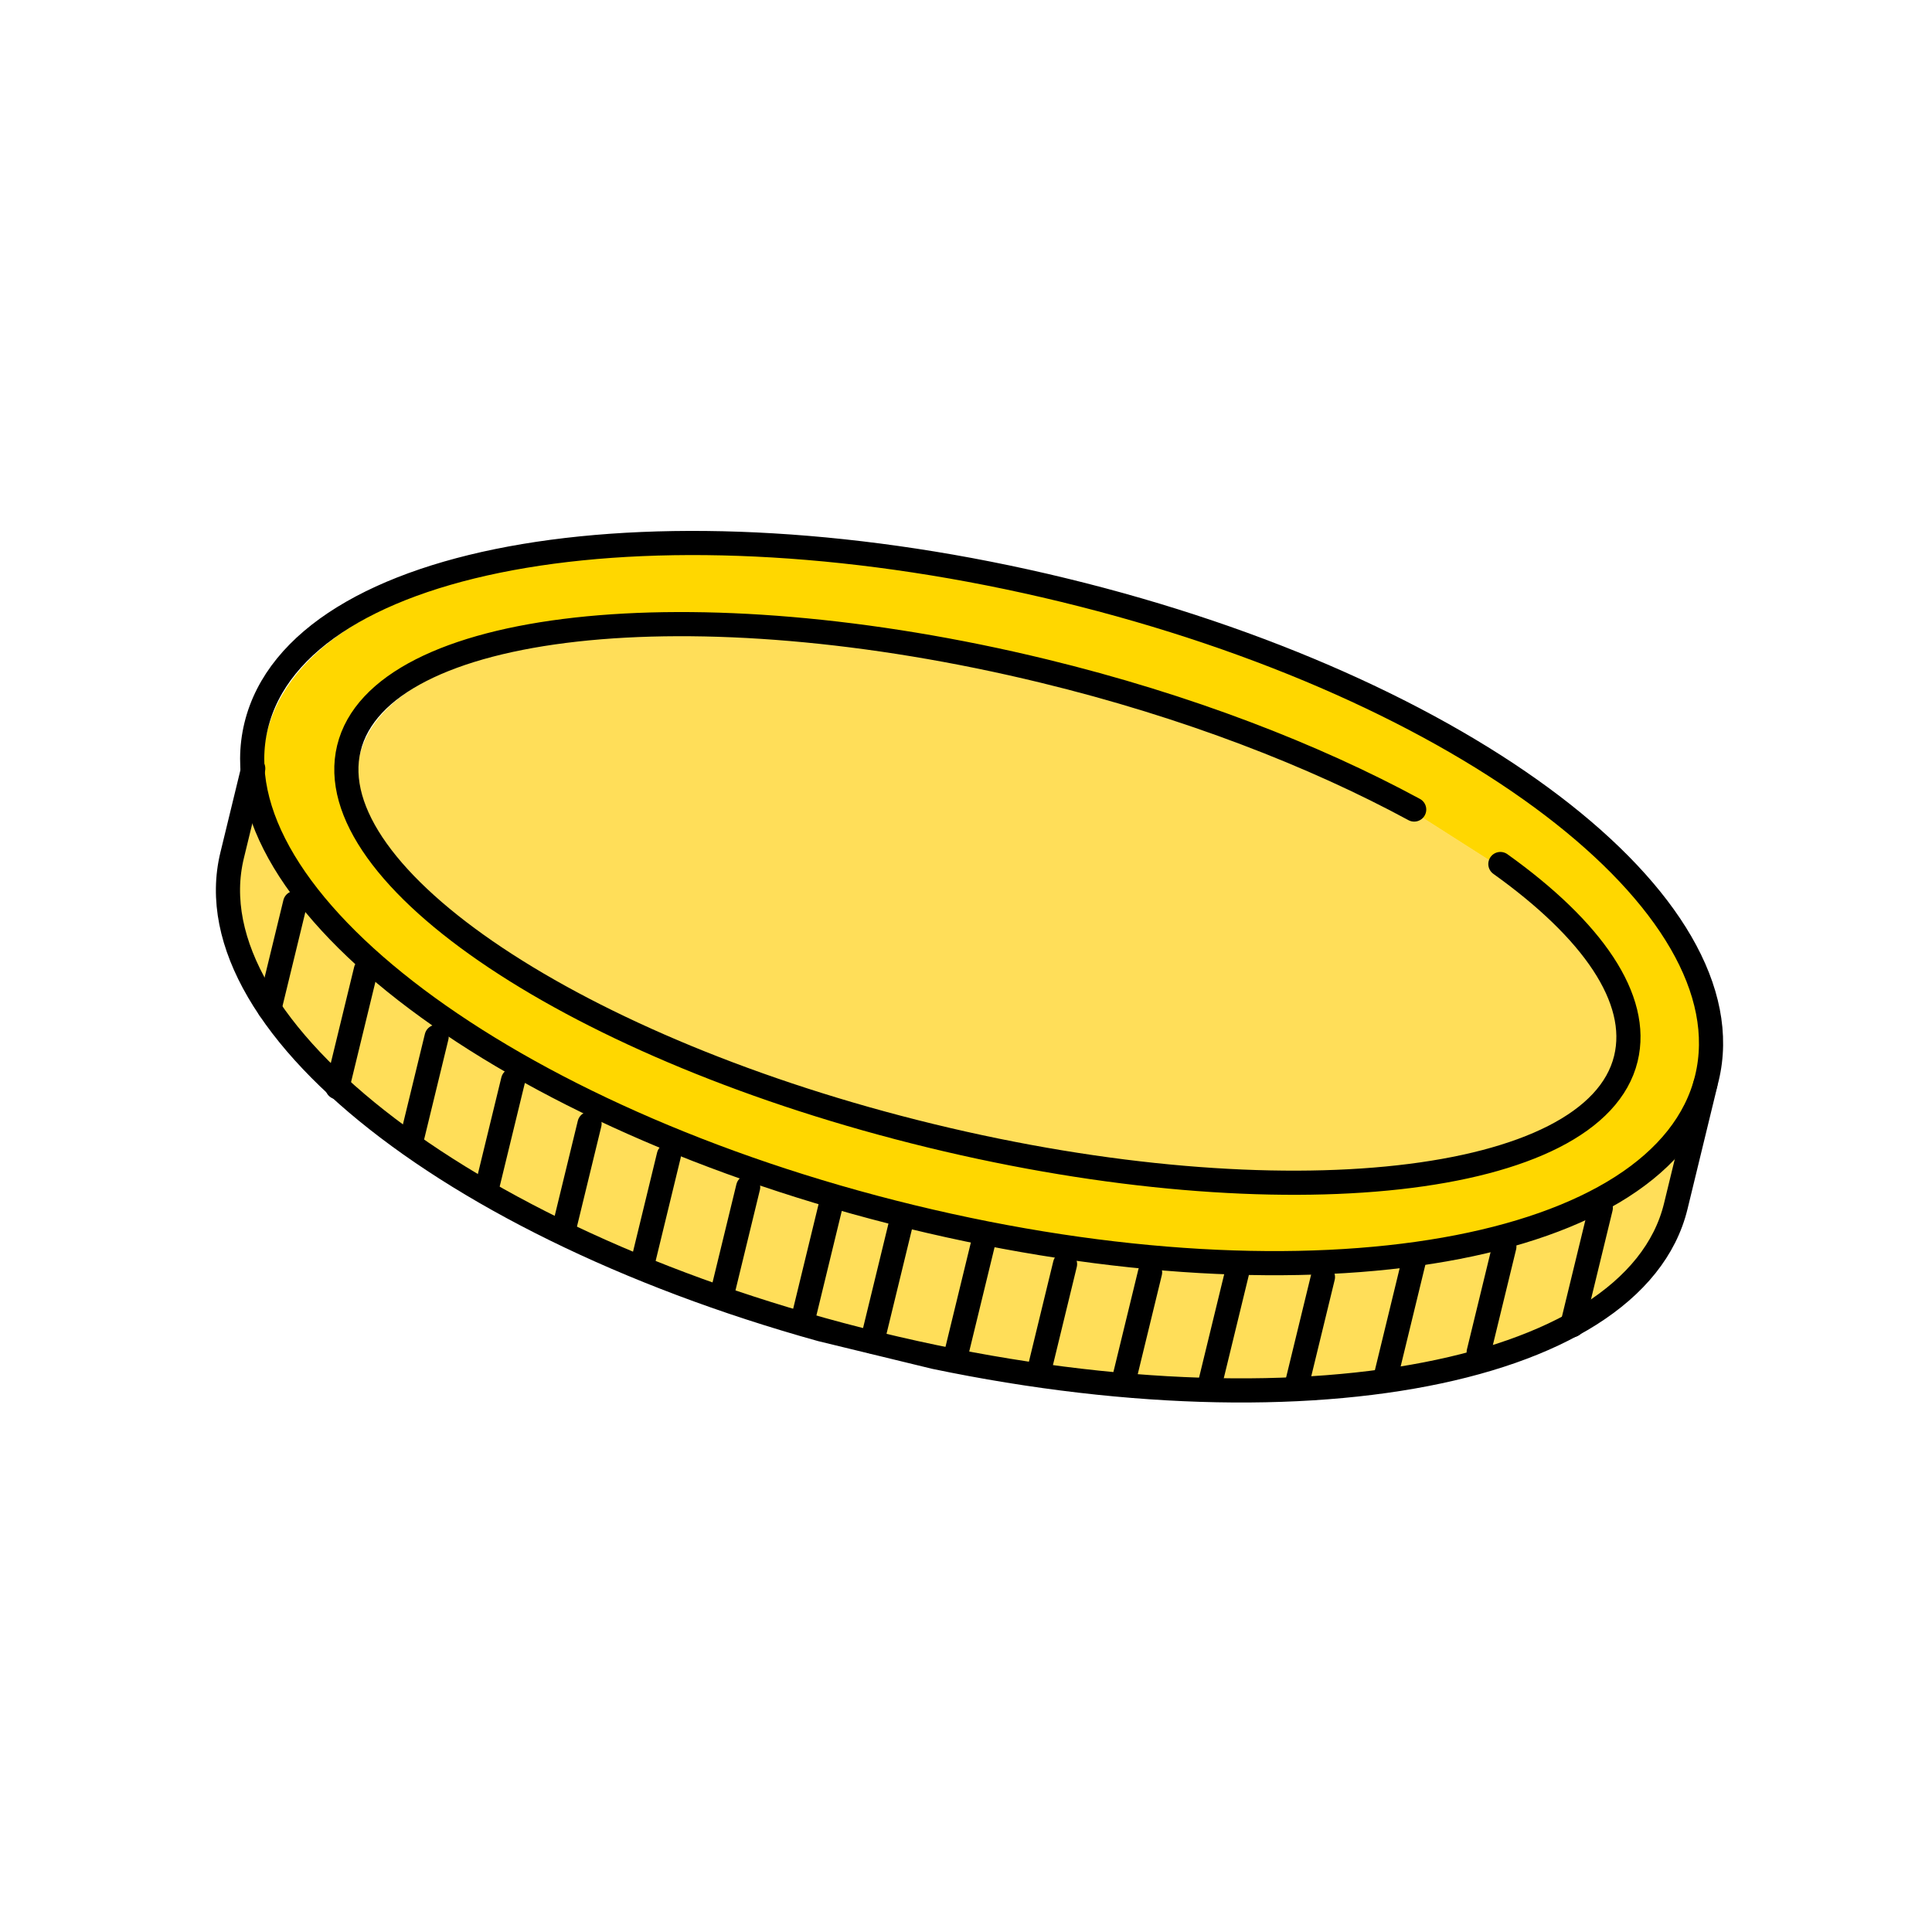
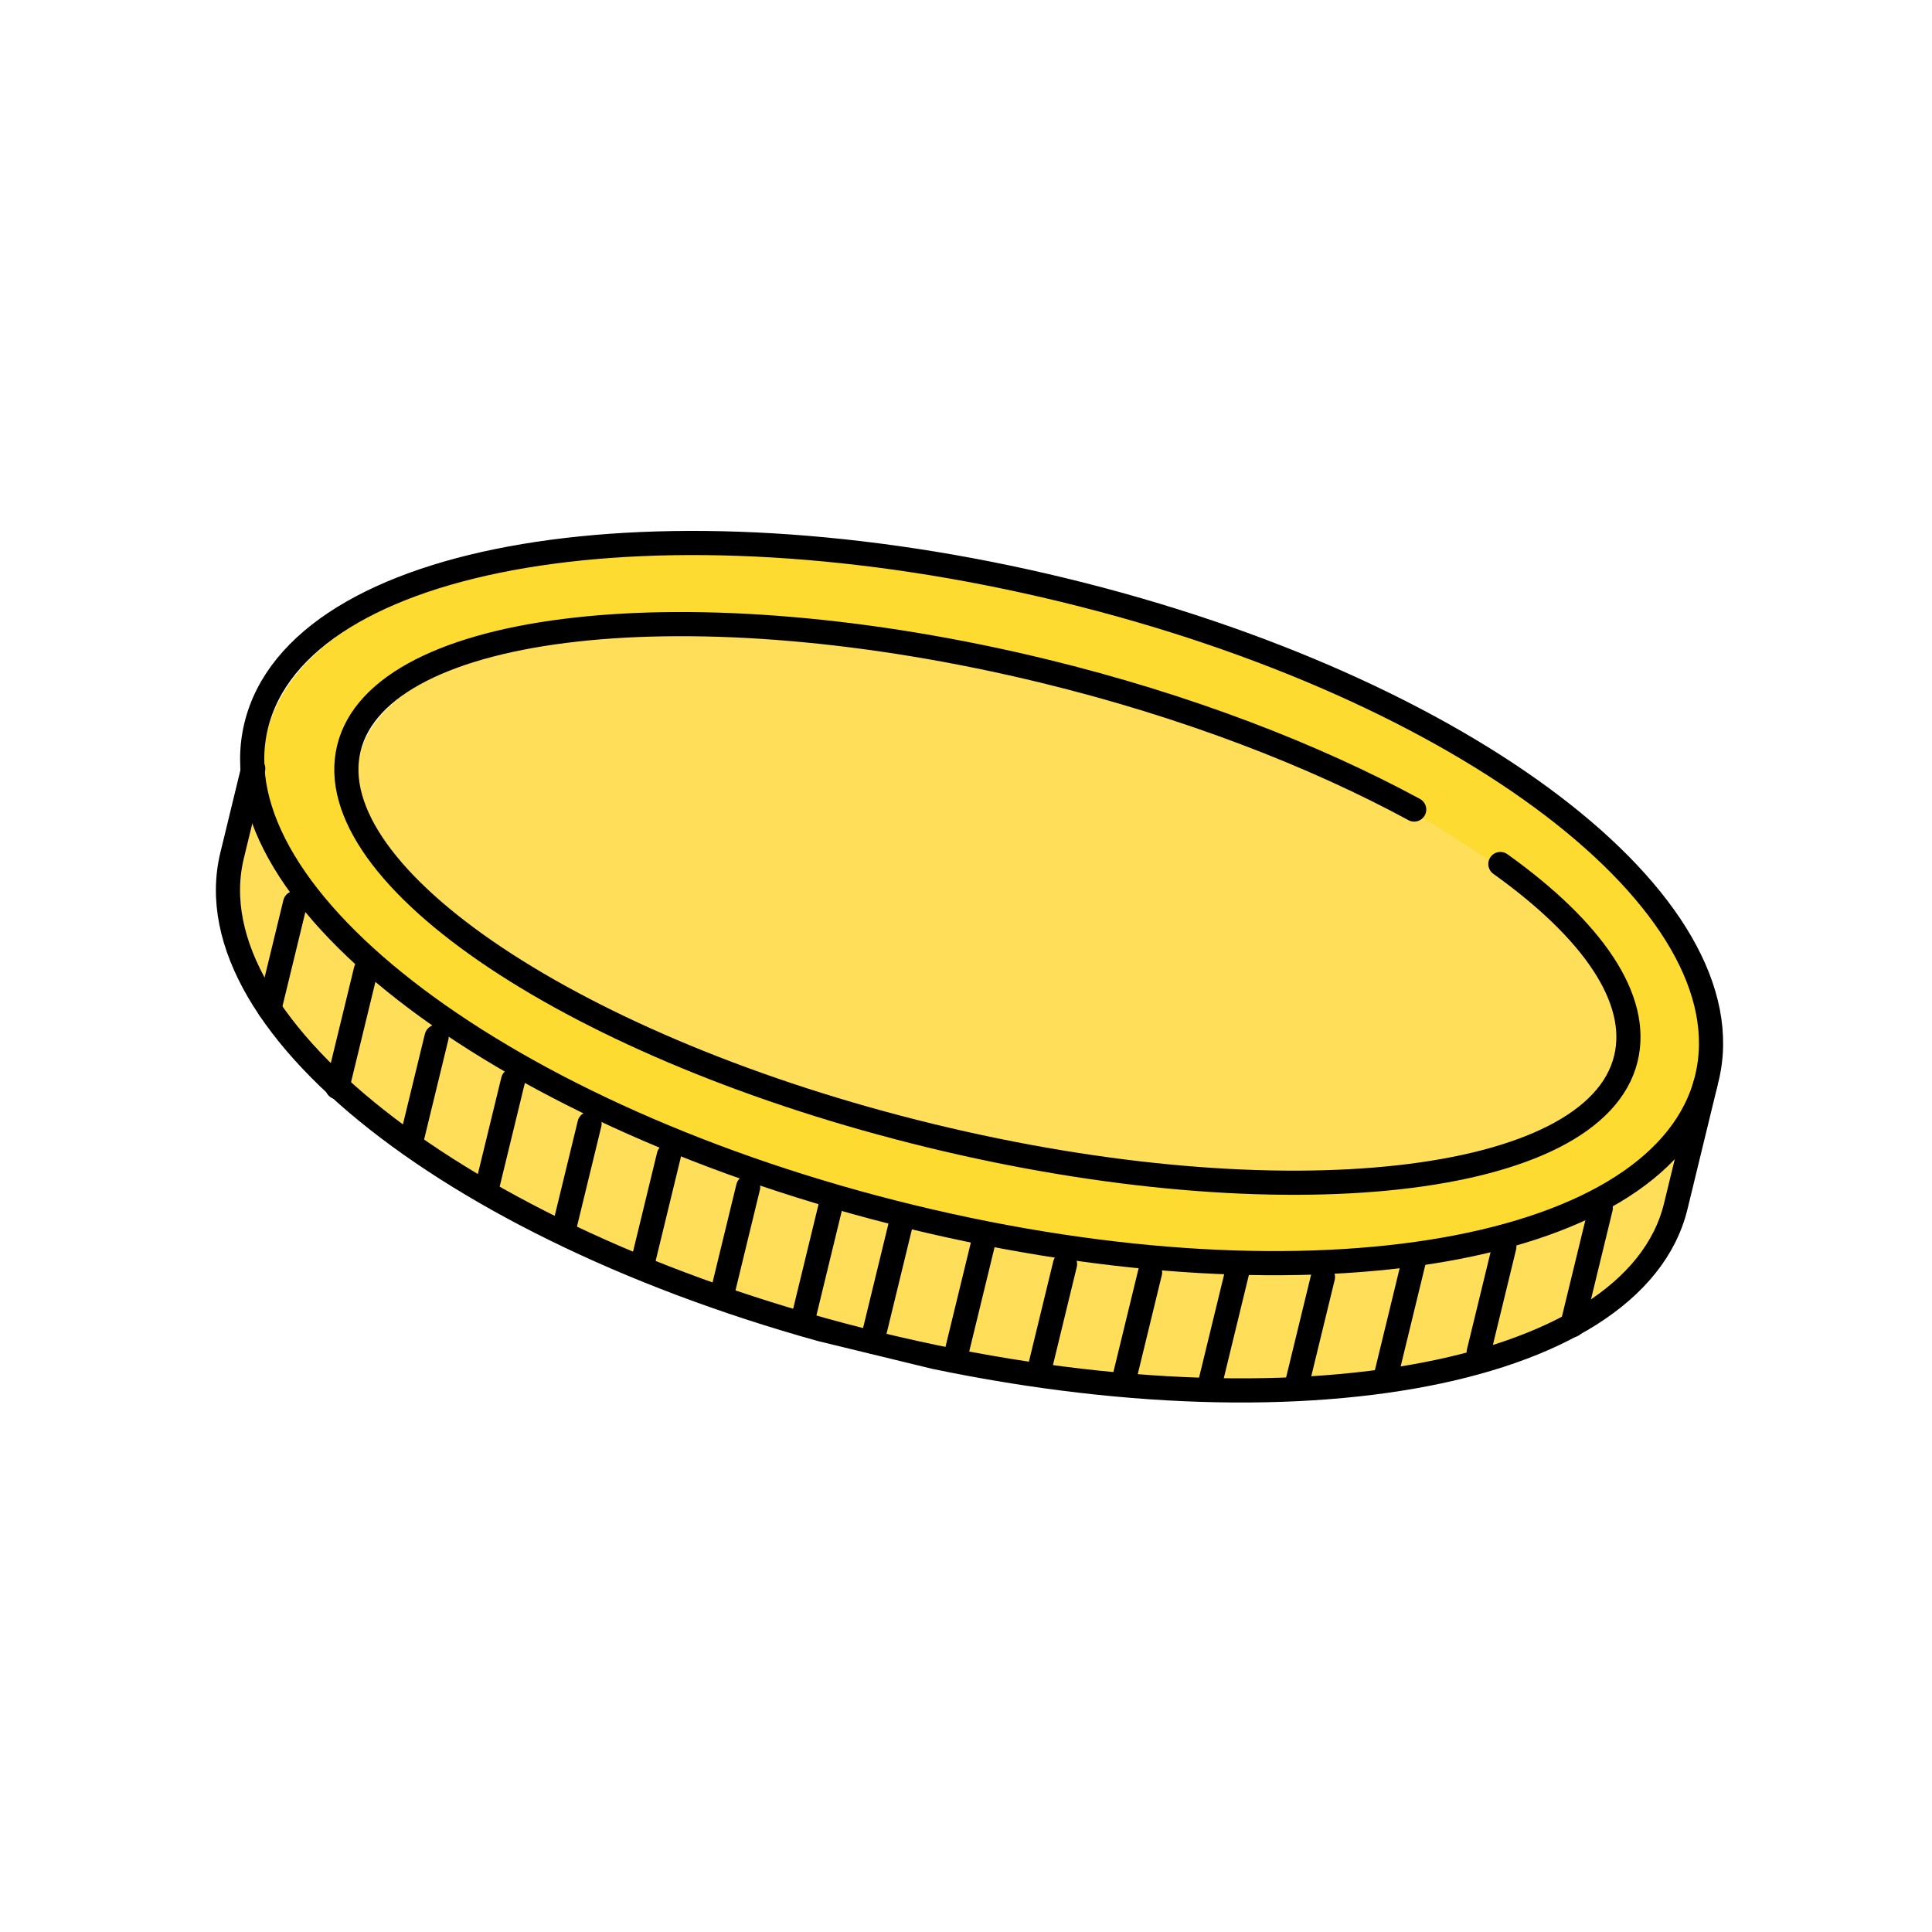
<svg xmlns="http://www.w3.org/2000/svg" width="500" zoomAndPan="magnify" viewBox="0 0 375 375" height="500" preserveAspectRatio="xMidYMid meet" version="1.0">
  <defs>
-     <clipPath id="ceb219690c">
+     <clipPath id="55b95a0247">
      <path d="M 45 142 L 333 142 L 333 271 L 45 271 Z M 45 142 " clip-rule="nonzero" />
    </clipPath>
-     <clipPath id="24036293b2">
-       <path d="M 61.652 76.93 L 350.25 147.07 L 313.586 297.926 L 24.988 227.789 Z M 61.652 76.93 " clip-rule="nonzero" />
-     </clipPath>
-     <clipPath id="5d21707e81">
-       <path d="M 61.652 76.93 L 350.25 147.07 L 313.586 297.926 L 24.988 227.789 Z M 61.652 76.93 " clip-rule="nonzero" />
-     </clipPath>
-     <clipPath id="1bb8dab525">
+     <clipPath id="b33c89502c">
+       <path d="M 61.652 76.93 L 350.25 147.07 L 313.586 297.926 L 24.988 227.789 Z M 61.652 76.93 " clip-rule="nonzero" />
+     </clipPath>
+     <clipPath id="9e0e016002">
+       <path d="M 61.652 76.93 L 350.25 147.07 L 313.586 297.926 L 24.988 227.789 Z M 61.652 76.93 " clip-rule="nonzero" />
+     </clipPath>
+     <clipPath id="b5e089ed8a">
      <path d="M 50 106 L 333 106 L 333 247 L 50 247 Z M 50 106 " clip-rule="nonzero" />
    </clipPath>
-     <clipPath id="40b8c7c17a">
-       <path d="M 61.652 76.93 L 350.25 147.07 L 313.586 297.926 L 24.988 227.789 Z M 61.652 76.93 " clip-rule="nonzero" />
-     </clipPath>
-     <clipPath id="af0d14a1f4">
-       <path d="M 61.652 76.93 L 350.25 147.07 L 313.586 297.926 L 24.988 227.789 Z M 61.652 76.93 " clip-rule="nonzero" />
-     </clipPath>
-     <clipPath id="0c3a0dd7c6">
+     <clipPath id="484513fc9c">
+       <path d="M 61.652 76.93 L 350.25 147.07 L 313.586 297.926 L 24.988 227.789 Z M 61.652 76.93 " clip-rule="nonzero" />
+     </clipPath>
+     <clipPath id="1b8eaba386">
+       <path d="M 61.652 76.93 L 350.25 147.07 L 313.586 297.926 L 24.988 227.789 Z M 61.652 76.93 " clip-rule="nonzero" />
+     </clipPath>
+     <clipPath id="810f022178">
      <path d="M 69 122 L 317 122 L 317 231 L 69 231 Z M 69 122 " clip-rule="nonzero" />
    </clipPath>
-     <clipPath id="f1f3162dff">
-       <path d="M 61.652 76.93 L 350.25 147.07 L 313.586 297.926 L 24.988 227.789 Z M 61.652 76.93 " clip-rule="nonzero" />
-     </clipPath>
-     <clipPath id="f3f1ada823">
-       <path d="M 61.652 76.93 L 350.25 147.07 L 313.586 297.926 L 24.988 227.789 Z M 61.652 76.93 " clip-rule="nonzero" />
-     </clipPath>
-     <clipPath id="bb78d3bb40">
+     <clipPath id="3e8989aab9">
+       <path d="M 61.652 76.93 L 350.25 147.07 L 313.586 297.926 L 24.988 227.789 Z M 61.652 76.93 " clip-rule="nonzero" />
+     </clipPath>
+     <clipPath id="898498052e">
+       <path d="M 61.652 76.93 L 350.25 147.07 L 313.586 297.926 L 24.988 227.789 Z M 61.652 76.93 " clip-rule="nonzero" />
+     </clipPath>
+     <clipPath id="8b385723ac">
      <path d="M 46 103 L 335 103 L 335 248 L 46 248 Z M 46 103 " clip-rule="nonzero" />
    </clipPath>
-     <clipPath id="0cd972d2b3">
-       <path d="M 61.652 76.93 L 350.25 147.07 L 313.586 297.926 L 24.988 227.789 Z M 61.652 76.93 " clip-rule="nonzero" />
-     </clipPath>
-     <clipPath id="e5a5f0e11e">
-       <path d="M 61.652 76.93 L 350.25 147.07 L 313.586 297.926 L 24.988 227.789 Z M 61.652 76.93 " clip-rule="nonzero" />
-     </clipPath>
-     <clipPath id="fa2edeec4e">
+     <clipPath id="a402c70986">
+       <path d="M 61.652 76.93 L 350.25 147.07 L 313.586 297.926 L 24.988 227.789 Z M 61.652 76.93 " clip-rule="nonzero" />
+     </clipPath>
+     <clipPath id="a40dabd4d0">
+       <path d="M 61.652 76.93 L 350.25 147.07 L 313.586 297.926 L 24.988 227.789 Z M 61.652 76.93 " clip-rule="nonzero" />
+     </clipPath>
+     <clipPath id="26ccb442ef">
      <path d="M 64 118 L 319 118 L 319 232 L 64 232 Z M 64 118 " clip-rule="nonzero" />
    </clipPath>
-     <clipPath id="cc0bb5420a">
-       <path d="M 61.652 76.93 L 350.25 147.07 L 313.586 297.926 L 24.988 227.789 Z M 61.652 76.93 " clip-rule="nonzero" />
-     </clipPath>
-     <clipPath id="a4dc866a37">
-       <path d="M 61.652 76.93 L 350.25 147.07 L 313.586 297.926 L 24.988 227.789 Z M 61.652 76.93 " clip-rule="nonzero" />
-     </clipPath>
-     <clipPath id="eb822c622a">
+     <clipPath id="a33633e8d4">
+       <path d="M 61.652 76.93 L 350.25 147.07 L 313.586 297.926 L 24.988 227.789 Z M 61.652 76.93 " clip-rule="nonzero" />
+     </clipPath>
+     <clipPath id="bf3398792e">
+       <path d="M 61.652 76.93 L 350.25 147.07 L 313.586 297.926 L 24.988 227.789 Z M 61.652 76.93 " clip-rule="nonzero" />
+     </clipPath>
+     <clipPath id="6f7e40a94a">
      <path d="M 41 146 L 334 146 L 334 273 L 41 273 Z M 41 146 " clip-rule="nonzero" />
    </clipPath>
-     <clipPath id="e484cbab26">
-       <path d="M 61.652 76.93 L 350.25 147.07 L 313.586 297.926 L 24.988 227.789 Z M 61.652 76.93 " clip-rule="nonzero" />
-     </clipPath>
-     <clipPath id="cac57e3de0">
-       <path d="M 61.652 76.93 L 350.25 147.07 L 313.586 297.926 L 24.988 227.789 Z M 61.652 76.93 " clip-rule="nonzero" />
-     </clipPath>
-     <clipPath id="9a8398f95e">
+     <clipPath id="19bb44f8c0">
+       <path d="M 61.652 76.93 L 350.25 147.07 L 313.586 297.926 L 24.988 227.789 Z M 61.652 76.93 " clip-rule="nonzero" />
+     </clipPath>
+     <clipPath id="f091ccefc4">
+       <path d="M 61.652 76.93 L 350.25 147.07 L 313.586 297.926 L 24.988 227.789 Z M 61.652 76.93 " clip-rule="nonzero" />
+     </clipPath>
+     <clipPath id="21c5505fca">
      <path d="M 166 235 L 178 235 L 178 263 L 166 263 Z M 166 235 " clip-rule="nonzero" />
    </clipPath>
-     <clipPath id="cf2089a730">
-       <path d="M 61.652 76.93 L 350.25 147.07 L 313.586 297.926 L 24.988 227.789 Z M 61.652 76.93 " clip-rule="nonzero" />
-     </clipPath>
-     <clipPath id="18a015d6db">
-       <path d="M 61.652 76.93 L 350.25 147.07 L 313.586 297.926 L 24.988 227.789 Z M 61.652 76.93 " clip-rule="nonzero" />
-     </clipPath>
-     <clipPath id="731e81a4d0">
+     <clipPath id="123bfae5d7">
+       <path d="M 61.652 76.93 L 350.25 147.07 L 313.586 297.926 L 24.988 227.789 Z M 61.652 76.93 " clip-rule="nonzero" />
+     </clipPath>
+     <clipPath id="9896c136a7">
+       <path d="M 61.652 76.93 L 350.25 147.07 L 313.586 297.926 L 24.988 227.789 Z M 61.652 76.93 " clip-rule="nonzero" />
+     </clipPath>
+     <clipPath id="dcfe1478f2">
      <path d="M 153 231 L 164 231 L 164 258 L 153 258 Z M 153 231 " clip-rule="nonzero" />
    </clipPath>
-     <clipPath id="1043b36bb9">
-       <path d="M 61.652 76.93 L 350.25 147.07 L 313.586 297.926 L 24.988 227.789 Z M 61.652 76.93 " clip-rule="nonzero" />
-     </clipPath>
-     <clipPath id="3d515ff5fa">
-       <path d="M 61.652 76.93 L 350.25 147.07 L 313.586 297.926 L 24.988 227.789 Z M 61.652 76.93 " clip-rule="nonzero" />
-     </clipPath>
-     <clipPath id="1b2030f8e9">
+     <clipPath id="718d48a730">
+       <path d="M 61.652 76.93 L 350.25 147.07 L 313.586 297.926 L 24.988 227.789 Z M 61.652 76.93 " clip-rule="nonzero" />
+     </clipPath>
+     <clipPath id="aed9dd01c9">
+       <path d="M 61.652 76.93 L 350.25 147.07 L 313.586 297.926 L 24.988 227.789 Z M 61.652 76.93 " clip-rule="nonzero" />
+     </clipPath>
+     <clipPath id="b6bc67f094">
      <path d="M 137 228 L 148 228 L 148 254 L 137 254 Z M 137 228 " clip-rule="nonzero" />
    </clipPath>
-     <clipPath id="c97134b2be">
-       <path d="M 61.652 76.93 L 350.25 147.07 L 313.586 297.926 L 24.988 227.789 Z M 61.652 76.93 " clip-rule="nonzero" />
-     </clipPath>
-     <clipPath id="231fd46f8c">
-       <path d="M 61.652 76.93 L 350.25 147.07 L 313.586 297.926 L 24.988 227.789 Z M 61.652 76.93 " clip-rule="nonzero" />
-     </clipPath>
-     <clipPath id="afecbfa49f">
+     <clipPath id="8dff46a705">
+       <path d="M 61.652 76.93 L 350.25 147.07 L 313.586 297.926 L 24.988 227.789 Z M 61.652 76.93 " clip-rule="nonzero" />
+     </clipPath>
+     <clipPath id="37a198b902">
+       <path d="M 61.652 76.93 L 350.25 147.07 L 313.586 297.926 L 24.988 227.789 Z M 61.652 76.93 " clip-rule="nonzero" />
+     </clipPath>
+     <clipPath id="60d500b9c9">
      <path d="M 122 221 L 133 221 L 133 248 L 122 248 Z M 122 221 " clip-rule="nonzero" />
    </clipPath>
-     <clipPath id="b037ce9f01">
-       <path d="M 61.652 76.93 L 350.25 147.07 L 313.586 297.926 L 24.988 227.789 Z M 61.652 76.93 " clip-rule="nonzero" />
-     </clipPath>
-     <clipPath id="9c93c24187">
-       <path d="M 61.652 76.93 L 350.25 147.07 L 313.586 297.926 L 24.988 227.789 Z M 61.652 76.93 " clip-rule="nonzero" />
-     </clipPath>
-     <clipPath id="fae80a7ea0">
+     <clipPath id="51cac2893f">
+       <path d="M 61.652 76.93 L 350.25 147.07 L 313.586 297.926 L 24.988 227.789 Z M 61.652 76.93 " clip-rule="nonzero" />
+     </clipPath>
+     <clipPath id="3ee74feedf">
+       <path d="M 61.652 76.93 L 350.25 147.07 L 313.586 297.926 L 24.988 227.789 Z M 61.652 76.93 " clip-rule="nonzero" />
+     </clipPath>
+     <clipPath id="4f8f4440d5">
      <path d="M 107 215 L 117 215 L 117 241 L 107 241 Z M 107 215 " clip-rule="nonzero" />
    </clipPath>
-     <clipPath id="4ff17ec13d">
-       <path d="M 61.652 76.93 L 350.25 147.07 L 313.586 297.926 L 24.988 227.789 Z M 61.652 76.93 " clip-rule="nonzero" />
-     </clipPath>
-     <clipPath id="f47f6b3117">
-       <path d="M 61.652 76.93 L 350.25 147.07 L 313.586 297.926 L 24.988 227.789 Z M 61.652 76.93 " clip-rule="nonzero" />
-     </clipPath>
-     <clipPath id="c4a679f555">
+     <clipPath id="2ef99b41da">
+       <path d="M 61.652 76.93 L 350.25 147.07 L 313.586 297.926 L 24.988 227.789 Z M 61.652 76.93 " clip-rule="nonzero" />
+     </clipPath>
+     <clipPath id="d8887509f6">
+       <path d="M 61.652 76.93 L 350.25 147.07 L 313.586 297.926 L 24.988 227.789 Z M 61.652 76.93 " clip-rule="nonzero" />
+     </clipPath>
+     <clipPath id="63df0bcfd3">
      <path d="M 92 207 L 102 207 L 102 233 L 92 233 Z M 92 207 " clip-rule="nonzero" />
    </clipPath>
-     <clipPath id="04b1ca6838">
-       <path d="M 61.652 76.93 L 350.25 147.07 L 313.586 297.926 L 24.988 227.789 Z M 61.652 76.93 " clip-rule="nonzero" />
-     </clipPath>
-     <clipPath id="2cc4b42a90">
-       <path d="M 61.652 76.93 L 350.25 147.07 L 313.586 297.926 L 24.988 227.789 Z M 61.652 76.93 " clip-rule="nonzero" />
-     </clipPath>
-     <clipPath id="5087cd4f61">
+     <clipPath id="c319aa5029">
+       <path d="M 61.652 76.93 L 350.25 147.07 L 313.586 297.926 L 24.988 227.789 Z M 61.652 76.93 " clip-rule="nonzero" />
+     </clipPath>
+     <clipPath id="f908836967">
+       <path d="M 61.652 76.93 L 350.25 147.07 L 313.586 297.926 L 24.988 227.789 Z M 61.652 76.93 " clip-rule="nonzero" />
+     </clipPath>
+     <clipPath id="cd6558ec78">
      <path d="M 77 198 L 88 198 L 88 225 L 77 225 Z M 77 198 " clip-rule="nonzero" />
    </clipPath>
-     <clipPath id="c219a8950e">
-       <path d="M 61.652 76.93 L 350.25 147.07 L 313.586 297.926 L 24.988 227.789 Z M 61.652 76.93 " clip-rule="nonzero" />
-     </clipPath>
-     <clipPath id="6d841e1fa4">
-       <path d="M 61.652 76.93 L 350.25 147.07 L 313.586 297.926 L 24.988 227.789 Z M 61.652 76.93 " clip-rule="nonzero" />
-     </clipPath>
-     <clipPath id="9888dfde7c">
+     <clipPath id="43d58d11e6">
+       <path d="M 61.652 76.93 L 350.25 147.07 L 313.586 297.926 L 24.988 227.789 Z M 61.652 76.93 " clip-rule="nonzero" />
+     </clipPath>
+     <clipPath id="babc3f0d54">
+       <path d="M 61.652 76.93 L 350.25 147.07 L 313.586 297.926 L 24.988 227.789 Z M 61.652 76.93 " clip-rule="nonzero" />
+     </clipPath>
+     <clipPath id="44bf3575f4">
      <path d="M 63 185 L 74 185 L 74 214 L 63 214 Z M 63 185 " clip-rule="nonzero" />
    </clipPath>
-     <clipPath id="fa7b70bb8f">
-       <path d="M 61.652 76.93 L 350.25 147.07 L 313.586 297.926 L 24.988 227.789 Z M 61.652 76.93 " clip-rule="nonzero" />
-     </clipPath>
-     <clipPath id="833a9281b6">
-       <path d="M 61.652 76.93 L 350.25 147.07 L 313.586 297.926 L 24.988 227.789 Z M 61.652 76.93 " clip-rule="nonzero" />
-     </clipPath>
-     <clipPath id="289e49ec32">
+     <clipPath id="027fb1d808">
+       <path d="M 61.652 76.93 L 350.25 147.07 L 313.586 297.926 L 24.988 227.789 Z M 61.652 76.93 " clip-rule="nonzero" />
+     </clipPath>
+     <clipPath id="b426240d57">
+       <path d="M 61.652 76.93 L 350.25 147.07 L 313.586 297.926 L 24.988 227.789 Z M 61.652 76.93 " clip-rule="nonzero" />
+     </clipPath>
+     <clipPath id="650405e9fc">
      <path d="M 49 172 L 60 172 L 60 199 L 49 199 Z M 49 172 " clip-rule="nonzero" />
    </clipPath>
-     <clipPath id="3648842985">
-       <path d="M 61.652 76.93 L 350.25 147.07 L 313.586 297.926 L 24.988 227.789 Z M 61.652 76.93 " clip-rule="nonzero" />
-     </clipPath>
-     <clipPath id="cb2e3c93cc">
-       <path d="M 61.652 76.93 L 350.25 147.07 L 313.586 297.926 L 24.988 227.789 Z M 61.652 76.93 " clip-rule="nonzero" />
-     </clipPath>
-     <clipPath id="e8767393ff">
+     <clipPath id="99c53e60b2">
+       <path d="M 61.652 76.93 L 350.25 147.07 L 313.586 297.926 L 24.988 227.789 Z M 61.652 76.93 " clip-rule="nonzero" />
+     </clipPath>
+     <clipPath id="7ef1c8835d">
+       <path d="M 61.652 76.93 L 350.25 147.07 L 313.586 297.926 L 24.988 227.789 Z M 61.652 76.93 " clip-rule="nonzero" />
+     </clipPath>
+     <clipPath id="ae50464f3c">
      <path d="M 183 239 L 194 239 L 194 265 L 183 265 Z M 183 239 " clip-rule="nonzero" />
    </clipPath>
-     <clipPath id="d8157852db">
-       <path d="M 61.652 76.93 L 350.25 147.07 L 313.586 297.926 L 24.988 227.789 Z M 61.652 76.93 " clip-rule="nonzero" />
-     </clipPath>
-     <clipPath id="86e2ad0475">
-       <path d="M 61.652 76.93 L 350.25 147.07 L 313.586 297.926 L 24.988 227.789 Z M 61.652 76.93 " clip-rule="nonzero" />
-     </clipPath>
-     <clipPath id="d2f19208a6">
+     <clipPath id="060db52061">
+       <path d="M 61.652 76.93 L 350.25 147.07 L 313.586 297.926 L 24.988 227.789 Z M 61.652 76.93 " clip-rule="nonzero" />
+     </clipPath>
+     <clipPath id="08adc29880">
+       <path d="M 61.652 76.93 L 350.25 147.07 L 313.586 297.926 L 24.988 227.789 Z M 61.652 76.93 " clip-rule="nonzero" />
+     </clipPath>
+     <clipPath id="3ae522f1f6">
      <path d="M 199 243 L 210 243 L 210 269 L 199 269 Z M 199 243 " clip-rule="nonzero" />
    </clipPath>
-     <clipPath id="953cf770c5">
-       <path d="M 61.652 76.93 L 350.25 147.07 L 313.586 297.926 L 24.988 227.789 Z M 61.652 76.93 " clip-rule="nonzero" />
-     </clipPath>
-     <clipPath id="b7a43a8914">
-       <path d="M 61.652 76.93 L 350.25 147.07 L 313.586 297.926 L 24.988 227.789 Z M 61.652 76.93 " clip-rule="nonzero" />
-     </clipPath>
-     <clipPath id="6cabf34424">
+     <clipPath id="e5d53ceb77">
+       <path d="M 61.652 76.93 L 350.25 147.07 L 313.586 297.926 L 24.988 227.789 Z M 61.652 76.93 " clip-rule="nonzero" />
+     </clipPath>
+     <clipPath id="cf4538d9e9">
+       <path d="M 61.652 76.93 L 350.25 147.07 L 313.586 297.926 L 24.988 227.789 Z M 61.652 76.93 " clip-rule="nonzero" />
+     </clipPath>
+     <clipPath id="6b34f17d7d">
      <path d="M 215 244 L 226 244 L 226 270 L 215 270 Z M 215 244 " clip-rule="nonzero" />
    </clipPath>
-     <clipPath id="900ddeae85">
-       <path d="M 61.652 76.93 L 350.25 147.07 L 313.586 297.926 L 24.988 227.789 Z M 61.652 76.93 " clip-rule="nonzero" />
-     </clipPath>
-     <clipPath id="5acf92ff58">
-       <path d="M 61.652 76.93 L 350.25 147.07 L 313.586 297.926 L 24.988 227.789 Z M 61.652 76.93 " clip-rule="nonzero" />
-     </clipPath>
-     <clipPath id="294f117e51">
+     <clipPath id="f2a7933cfa">
+       <path d="M 61.652 76.93 L 350.25 147.07 L 313.586 297.926 L 24.988 227.789 Z M 61.652 76.93 " clip-rule="nonzero" />
+     </clipPath>
+     <clipPath id="8c45ae3cf1">
+       <path d="M 61.652 76.93 L 350.25 147.07 L 313.586 297.926 L 24.988 227.789 Z M 61.652 76.93 " clip-rule="nonzero" />
+     </clipPath>
+     <clipPath id="dac1635489">
      <path d="M 232 243 L 243 243 L 243 272 L 232 272 Z M 232 243 " clip-rule="nonzero" />
    </clipPath>
-     <clipPath id="909d6d3d9f">
-       <path d="M 61.652 76.93 L 350.25 147.07 L 313.586 297.926 L 24.988 227.789 Z M 61.652 76.93 " clip-rule="nonzero" />
-     </clipPath>
-     <clipPath id="f88ac2367c">
-       <path d="M 61.652 76.93 L 350.25 147.07 L 313.586 297.926 L 24.988 227.789 Z M 61.652 76.93 " clip-rule="nonzero" />
-     </clipPath>
-     <clipPath id="056928a473">
+     <clipPath id="ee5dfcc6cf">
+       <path d="M 61.652 76.93 L 350.25 147.07 L 313.586 297.926 L 24.988 227.789 Z M 61.652 76.93 " clip-rule="nonzero" />
+     </clipPath>
+     <clipPath id="74b1710133">
+       <path d="M 61.652 76.93 L 350.25 147.07 L 313.586 297.926 L 24.988 227.789 Z M 61.652 76.93 " clip-rule="nonzero" />
+     </clipPath>
+     <clipPath id="bdf712d3be">
      <path d="M 249 245 L 260 245 L 260 271 L 249 271 Z M 249 245 " clip-rule="nonzero" />
    </clipPath>
-     <clipPath id="eb1501d345">
-       <path d="M 61.652 76.93 L 350.25 147.07 L 313.586 297.926 L 24.988 227.789 Z M 61.652 76.93 " clip-rule="nonzero" />
-     </clipPath>
-     <clipPath id="11eee8ece1">
-       <path d="M 61.652 76.93 L 350.25 147.07 L 313.586 297.926 L 24.988 227.789 Z M 61.652 76.93 " clip-rule="nonzero" />
-     </clipPath>
-     <clipPath id="1118965044">
+     <clipPath id="293c5a70ac">
+       <path d="M 61.652 76.93 L 350.25 147.07 L 313.586 297.926 L 24.988 227.789 Z M 61.652 76.93 " clip-rule="nonzero" />
+     </clipPath>
+     <clipPath id="e2815cbec1">
+       <path d="M 61.652 76.93 L 350.25 147.07 L 313.586 297.926 L 24.988 227.789 Z M 61.652 76.93 " clip-rule="nonzero" />
+     </clipPath>
+     <clipPath id="b207e7273d">
      <path d="M 266 242 L 277 242 L 277 271 L 266 271 Z M 266 242 " clip-rule="nonzero" />
    </clipPath>
-     <clipPath id="6673d04085">
-       <path d="M 61.652 76.93 L 350.25 147.07 L 313.586 297.926 L 24.988 227.789 Z M 61.652 76.93 " clip-rule="nonzero" />
-     </clipPath>
-     <clipPath id="ab55eb4c61">
-       <path d="M 61.652 76.93 L 350.25 147.07 L 313.586 297.926 L 24.988 227.789 Z M 61.652 76.93 " clip-rule="nonzero" />
-     </clipPath>
-     <clipPath id="15e0f35221">
+     <clipPath id="81147382c8">
+       <path d="M 61.652 76.93 L 350.25 147.07 L 313.586 297.926 L 24.988 227.789 Z M 61.652 76.93 " clip-rule="nonzero" />
+     </clipPath>
+     <clipPath id="72c91529a2">
+       <path d="M 61.652 76.93 L 350.25 147.07 L 313.586 297.926 L 24.988 227.789 Z M 61.652 76.93 " clip-rule="nonzero" />
+     </clipPath>
+     <clipPath id="a71cf01382">
      <path d="M 284 239 L 295 239 L 295 265 L 284 265 Z M 284 239 " clip-rule="nonzero" />
    </clipPath>
-     <clipPath id="7e8513abaf">
-       <path d="M 61.652 76.93 L 350.25 147.07 L 313.586 297.926 L 24.988 227.789 Z M 61.652 76.93 " clip-rule="nonzero" />
-     </clipPath>
-     <clipPath id="32cfd78c2e">
-       <path d="M 61.652 76.93 L 350.25 147.07 L 313.586 297.926 L 24.988 227.789 Z M 61.652 76.93 " clip-rule="nonzero" />
-     </clipPath>
-     <clipPath id="81c8fc0a0f">
+     <clipPath id="309504801b">
+       <path d="M 61.652 76.93 L 350.25 147.07 L 313.586 297.926 L 24.988 227.789 Z M 61.652 76.93 " clip-rule="nonzero" />
+     </clipPath>
+     <clipPath id="8500c1ab16">
+       <path d="M 61.652 76.93 L 350.25 147.07 L 313.586 297.926 L 24.988 227.789 Z M 61.652 76.93 " clip-rule="nonzero" />
+     </clipPath>
+     <clipPath id="d6abf5506a">
      <path d="M 302 232 L 314 232 L 314 260 L 302 260 Z M 302 232 " clip-rule="nonzero" />
    </clipPath>
-     <clipPath id="565c4d83a0">
-       <path d="M 61.652 76.93 L 350.25 147.07 L 313.586 297.926 L 24.988 227.789 Z M 61.652 76.93 " clip-rule="nonzero" />
-     </clipPath>
-     <clipPath id="6e5da315a7">
+     <clipPath id="6d58e1eb45">
+       <path d="M 61.652 76.93 L 350.25 147.07 L 313.586 297.926 L 24.988 227.789 Z M 61.652 76.93 " clip-rule="nonzero" />
+     </clipPath>
+     <clipPath id="491b46c27a">
      <path d="M 61.652 76.93 L 350.25 147.07 L 313.586 297.926 L 24.988 227.789 Z M 61.652 76.93 " clip-rule="nonzero" />
    </clipPath>
  </defs>
-   <g clip-path="url(#ceb219690c)">
-     <g clip-path="url(#24036293b2)">
-       <g clip-path="url(#5d21707e81)">
+   <g clip-path="url(#55b95a0247)">
+     <g clip-path="url(#b33c89502c)">
+       <g clip-path="url(#9e0e016002)">
        <path fill="#ffde59" d="M 178.578 237.082 C 99.984 217.977 43.926 175.645 52.062 142.152 L 46.027 166.984 C 42.539 181.34 50.719 197.32 68.449 212.727 C 76.168 219.672 84.285 225.984 96.895 232.668 C 105.117 237.562 115.953 242.609 126.672 247.145 C 135.172 250.898 146.34 254.578 157.336 257.973 C 161.836 259.309 166.109 260.59 172.945 262.25 C 177.5 263.359 181.887 264.184 188.773 265.613 C 197.77 267.32 209.438 268.949 220.988 270.066 C 232.539 271.184 242.262 270.895 254.09 270.871 C 266.082 270.168 278.012 268.727 288.059 266.102 C 308.605 259.996 322.469 249.613 326.012 235.031 L 332.047 210.199 C 324.137 243.746 254.898 255.629 178.578 237.082 Z M 178.578 237.082 " fill-opacity="1" fill-rule="nonzero" />
      </g>
    </g>
  </g>
-   <g clip-path="url(#1bb8dab525)">
-     <g clip-path="url(#40b8c7c17a)">
-       <g clip-path="url(#af0d14a1f4)">
-         <path fill="#FFD700" d="M 207.754 116.055 C 129.84 97.121 59.973 108.609 51.781 142.328 C 43.586 176.043 100.383 218.316 178.297 237.254 C 256.211 256.188 323.797 244.145 331.992 210.43 C 340.184 176.711 285.891 135.047 207.754 116.055 Z M 182.117 221.535 C 114 204.98 63.57 171.25 69.551 146.645 C 75.527 122.043 135.871 114.992 203.988 131.547 C 231.551 138.246 256.293 147.637 275.41 158.316 L 291.914 168.84 C 309.566 181.574 318.984 195.445 316.273 206.609 C 310.52 231.266 250.234 238.09 182.117 221.535 Z M 182.117 221.535 " fill-opacity="1" fill-rule="nonzero" />
-       </g>
-     </g>
-   </g>
-   <g clip-path="url(#0c3a0dd7c6)">
-     <g clip-path="url(#f1f3162dff)">
-       <g clip-path="url(#f3f1ada823)">
+   <g clip-path="url(#b5e089ed8a)">
+     <g clip-path="url(#484513fc9c)">
+       <g clip-path="url(#1b8eaba386)">
+         <path fill="#fddb30" d="M 207.754 116.055 C 129.84 97.121 59.973 108.609 51.781 142.328 C 43.586 176.043 100.383 218.316 178.297 237.254 C 256.211 256.188 323.797 244.145 331.992 210.43 C 340.184 176.711 285.891 135.047 207.754 116.055 Z M 182.117 221.535 C 114 204.98 63.57 171.25 69.551 146.645 C 75.527 122.043 135.871 114.992 203.988 131.547 C 231.551 138.246 256.293 147.637 275.41 158.316 L 291.914 168.84 C 309.566 181.574 318.984 195.445 316.273 206.609 C 310.52 231.266 250.234 238.09 182.117 221.535 Z M 182.117 221.535 " fill-opacity="1" fill-rule="nonzero" />
+       </g>
+     </g>
+   </g>
+   <g clip-path="url(#810f022178)">
+     <g clip-path="url(#3e8989aab9)">
+       <g clip-path="url(#898498052e)">
        <path fill="#ffde59" d="M 292.141 168.895 L 275.641 158.371 C 256.465 147.922 231.781 138.301 204.215 131.602 C 135.871 114.992 75.812 121.867 69.777 146.699 C 63.742 171.531 114 204.98 182.117 221.535 C 250.234 238.09 310.52 231.266 316.5 206.664 C 319.211 195.5 309.797 181.629 292.141 168.895 Z M 292.141 168.895 " fill-opacity="1" fill-rule="nonzero" />
      </g>
    </g>
  </g>
-   <g clip-path="url(#bb78d3bb40)">
-     <g clip-path="url(#0cd972d2b3)">
-       <g clip-path="url(#e5a5f0e11e)">
-         <path stroke-linecap="round" transform="matrix(2.278141, 0.553672, -0.553672, 2.278141, 77.78432, 6.538315)" fill="none" stroke-linejoin="round" d="M 125.5 58.501 C 125.499 73.3 98.599 85.2 64.199 85.199 C 29.8 85.201 1.901 73.2 1.9 58.501 C 1.9 43.7 29.8 31.801 64.2 31.799 C 98.599 31.8 125.5 43.7 125.5 58.501 Z M 125.5 58.501 " stroke="#000000" stroke-width="2" stroke-opacity="1" stroke-miterlimit="10" />
-       </g>
-     </g>
-   </g>
-   <g clip-path="url(#fa2edeec4e)">
-     <g clip-path="url(#cc0bb5420a)">
-       <g clip-path="url(#a4dc866a37)">
-         <path stroke-linecap="round" transform="matrix(2.278141, 0.553672, -0.553672, 2.278141, 77.78432, 6.538315)" fill="none" stroke-linejoin="round" d="M 104.699 45.3 C 113.399 48.799 118.6 53.4 118.6 58.501 C 118.6 69.401 94.2 78.301 64.199 78.299 C 34.1 78.3 9.799 69.4 9.799 58.5 C 9.799 47.6 34.2 38.7 64.2 38.701 C 76.4 38.701 87.601 40.2 96.699 42.601 " stroke="#000000" stroke-width="2" stroke-opacity="1" stroke-miterlimit="10" />
-       </g>
-     </g>
-   </g>
-   <g clip-path="url(#eb822c622a)">
-     <g clip-path="url(#e484cbab26)">
-       <g clip-path="url(#cac57e3de0)">
-         <path stroke-linecap="round" transform="matrix(2.278141, 0.553672, -0.553672, 2.278141, 77.78432, 6.538315)" fill="none" stroke-linejoin="round" d="M 2.5 62 L 2.5 69.401 C 2.5 84.2 29.599 96.1 64.001 96.1 C 98.4 96.1 125.501 84.1 125.5 69.401 L 125.5 59 " stroke="#000000" stroke-width="2" stroke-opacity="1" stroke-miterlimit="10" />
-       </g>
-     </g>
-   </g>
-   <g clip-path="url(#9a8398f95e)">
-     <g clip-path="url(#cf2089a730)">
-       <g clip-path="url(#18a015d6db)">
-         <path stroke-linecap="round" transform="matrix(2.278141, 0.553672, -0.553672, 2.278141, 77.78432, 6.538315)" fill="none" stroke-linejoin="round" d="M 63.5 96 L 63.501 86 " stroke="#000000" stroke-width="2" stroke-opacity="1" stroke-miterlimit="10" />
-       </g>
-     </g>
-   </g>
-   <g clip-path="url(#731e81a4d0)">
-     <g clip-path="url(#1043b36bb9)">
-       <g clip-path="url(#3d515ff5fa)">
-         <path stroke-linecap="round" transform="matrix(2.278141, 0.553672, -0.553672, 2.278141, 77.78432, 6.538315)" fill="none" stroke-linejoin="round" d="M 57.5 95 L 57.499 86 " stroke="#000000" stroke-width="2" stroke-opacity="1" stroke-miterlimit="10" />
-       </g>
-     </g>
-   </g>
-   <g clip-path="url(#1b2030f8e9)">
-     <g clip-path="url(#c97134b2be)">
-       <g clip-path="url(#231fd46f8c)">
-         <path stroke-linecap="round" transform="matrix(2.278141, 0.553672, -0.553672, 2.278141, 77.78432, 6.538315)" fill="none" stroke-linejoin="round" d="M 50.499 95 L 50.5 86 " stroke="#000000" stroke-width="2" stroke-opacity="1" stroke-miterlimit="10" />
-       </g>
-     </g>
-   </g>
-   <g clip-path="url(#afecbfa49f)">
-     <g clip-path="url(#b037ce9f01)">
-       <g clip-path="url(#9c93c24187)">
-         <path stroke-linecap="round" transform="matrix(2.278141, 0.553672, -0.553672, 2.278141, 77.78432, 6.538315)" fill="none" stroke-linejoin="round" d="M 43.501 94 L 43.5 85 " stroke="#000000" stroke-width="2" stroke-opacity="1" stroke-miterlimit="10" />
-       </g>
-     </g>
-   </g>
-   <g clip-path="url(#fae80a7ea0)">
-     <g clip-path="url(#4ff17ec13d)">
-       <g clip-path="url(#f47f6b3117)">
-         <path stroke-linecap="round" transform="matrix(2.278141, 0.553672, -0.553672, 2.278141, 77.78432, 6.538315)" fill="none" stroke-linejoin="round" d="M 36.5 93 L 36.501 83.999 " stroke="#000000" stroke-width="2" stroke-opacity="1" stroke-miterlimit="10" />
-       </g>
-     </g>
-   </g>
-   <g clip-path="url(#c4a679f555)">
-     <g clip-path="url(#04b1ca6838)">
-       <g clip-path="url(#2cc4b42a90)">
-         <path stroke-linecap="round" transform="matrix(2.278141, 0.553672, -0.553672, 2.278141, 77.78432, 6.538315)" fill="none" stroke-linejoin="round" d="M 29.5 91 L 29.501 82 " stroke="#000000" stroke-width="2" stroke-opacity="1" stroke-miterlimit="10" />
-       </g>
-     </g>
-   </g>
-   <g clip-path="url(#5087cd4f61)">
-     <g clip-path="url(#c219a8950e)">
-       <g clip-path="url(#6d841e1fa4)">
-         <path stroke-linecap="round" transform="matrix(2.278141, 0.553672, -0.553672, 2.278141, 77.78432, 6.538315)" fill="none" stroke-linejoin="round" d="M 22.5 89 L 22.5 79.999 " stroke="#000000" stroke-width="2" stroke-opacity="1" stroke-miterlimit="10" />
-       </g>
-     </g>
-   </g>
-   <g clip-path="url(#9888dfde7c)">
-     <g clip-path="url(#fa7b70bb8f)">
-       <g clip-path="url(#833a9281b6)">
-         <path stroke-linecap="round" transform="matrix(2.278141, 0.553672, -0.553672, 2.278141, 77.78432, 6.538315)" fill="none" stroke-linejoin="round" d="M 15.5 85.999 L 15.5 76 " stroke="#000000" stroke-width="2" stroke-opacity="1" stroke-miterlimit="10" />
-       </g>
-     </g>
-   </g>
-   <g clip-path="url(#289e49ec32)">
-     <g clip-path="url(#3648842985)">
-       <g clip-path="url(#cb2e3c93cc)">
-         <path stroke-linecap="round" transform="matrix(2.278141, 0.553672, -0.553672, 2.278141, 77.78432, 6.538315)" fill="none" stroke-linejoin="round" d="M 8.5 81 L 8.5 71.999 " stroke="#000000" stroke-width="2" stroke-opacity="1" stroke-miterlimit="10" />
-       </g>
-     </g>
-   </g>
-   <g clip-path="url(#e8767393ff)">
-     <g clip-path="url(#d8157852db)">
-       <g clip-path="url(#86e2ad0475)">
-         <path stroke-linecap="round" transform="matrix(2.278141, 0.553672, -0.553672, 2.278141, 77.78432, 6.538315)" fill="none" stroke-linejoin="round" d="M 70.499 95 L 70.5 86 " stroke="#000000" stroke-width="2" stroke-opacity="1" stroke-miterlimit="10" />
-       </g>
-     </g>
-   </g>
-   <g clip-path="url(#d2f19208a6)">
-     <g clip-path="url(#953cf770c5)">
-       <g clip-path="url(#b7a43a8914)">
-         <path stroke-linecap="round" transform="matrix(2.278141, 0.553672, -0.553672, 2.278141, 77.78432, 6.538315)" fill="none" stroke-linejoin="round" d="M 77.5 95 L 77.499 86 " stroke="#000000" stroke-width="2" stroke-opacity="1" stroke-miterlimit="10" />
-       </g>
-     </g>
-   </g>
-   <g clip-path="url(#6cabf34424)">
-     <g clip-path="url(#900ddeae85)">
-       <g clip-path="url(#5acf92ff58)">
-         <path stroke-linecap="round" transform="matrix(2.278141, 0.553672, -0.553672, 2.278141, 77.78432, 6.538315)" fill="none" stroke-linejoin="round" d="M 84.5 94 L 84.501 85 " stroke="#000000" stroke-width="2" stroke-opacity="1" stroke-miterlimit="10" />
-       </g>
-     </g>
-   </g>
-   <g clip-path="url(#294f117e51)">
-     <g clip-path="url(#909d6d3d9f)">
-       <g clip-path="url(#f88ac2367c)">
-         <path stroke-linecap="round" transform="matrix(2.278141, 0.553672, -0.553672, 2.278141, 77.78432, 6.538315)" fill="none" stroke-linejoin="round" d="M 91.5 93 L 91.501 83 " stroke="#000000" stroke-width="2" stroke-opacity="1" stroke-miterlimit="10" />
-       </g>
-     </g>
-   </g>
-   <g clip-path="url(#056928a473)">
-     <g clip-path="url(#eb1501d345)">
-       <g clip-path="url(#11eee8ece1)">
-         <path stroke-linecap="round" transform="matrix(2.278141, 0.553672, -0.553672, 2.278141, 77.78432, 6.538315)" fill="none" stroke-linejoin="round" d="M 98.5 91 L 98.501 82 " stroke="#000000" stroke-width="2" stroke-opacity="1" stroke-miterlimit="10" />
-       </g>
-     </g>
-   </g>
-   <g clip-path="url(#1118965044)">
-     <g clip-path="url(#6673d04085)">
-       <g clip-path="url(#ab55eb4c61)">
-         <path stroke-linecap="round" transform="matrix(2.278141, 0.553672, -0.553672, 2.278141, 77.78432, 6.538315)" fill="none" stroke-linejoin="round" d="M 105.5 89.001 L 105.499 78.999 " stroke="#000000" stroke-width="2" stroke-opacity="1" stroke-miterlimit="10" />
-       </g>
-     </g>
-   </g>
-   <g clip-path="url(#15e0f35221)">
-     <g clip-path="url(#7e8513abaf)">
-       <g clip-path="url(#32cfd78c2e)">
-         <path stroke-linecap="round" transform="matrix(2.278141, 0.553672, -0.553672, 2.278141, 77.78432, 6.538315)" fill="none" stroke-linejoin="round" d="M 112.499 85 L 112.5 76 " stroke="#000000" stroke-width="2" stroke-opacity="1" stroke-miterlimit="10" />
-       </g>
-     </g>
-   </g>
-   <g clip-path="url(#81c8fc0a0f)">
-     <g clip-path="url(#565c4d83a0)">
-       <g clip-path="url(#6e5da315a7)">
-         <path stroke-linecap="round" transform="matrix(2.278141, 0.553672, -0.553672, 2.278141, 77.78432, 6.538315)" fill="none" stroke-linejoin="round" d="M 119.5 80.999 L 119.5 71 " stroke="#000000" stroke-width="2" stroke-opacity="1" stroke-miterlimit="10" />
+   <g clip-path="url(#8b385723ac)">
+     <g clip-path="url(#a402c70986)">
+       <g clip-path="url(#a40dabd4d0)">
+         <path stroke-linecap="round" transform="matrix(2.278141, 0.553672, -0.553672, 2.278141, 77.78432, 6.538278)" fill="none" stroke-linejoin="round" d="M 125.5 58.501 C 125.499 73.3 98.599 85.2 64.199 85.199 C 29.8 85.201 1.901 73.2 1.9 58.501 C 1.9 43.7 29.8 31.801 64.2 31.799 C 98.599 31.8 125.5 43.7 125.5 58.501 Z M 125.5 58.501 " stroke="#000000" stroke-width="2" stroke-opacity="1" stroke-miterlimit="10" />
+       </g>
+     </g>
+   </g>
+   <g clip-path="url(#26ccb442ef)">
+     <g clip-path="url(#a33633e8d4)">
+       <g clip-path="url(#bf3398792e)">
+         <path stroke-linecap="round" transform="matrix(2.278141, 0.553672, -0.553672, 2.278141, 77.78432, 6.538278)" fill="none" stroke-linejoin="round" d="M 104.699 45.3 C 113.399 48.799 118.6 53.4 118.6 58.501 C 118.6 69.401 94.2 78.301 64.199 78.299 C 34.1 78.3 9.799 69.4 9.799 58.5 C 9.799 47.6 34.2 38.7 64.2 38.699 C 76.4 38.701 87.601 40.2 96.699 42.601 " stroke="#000000" stroke-width="2" stroke-opacity="1" stroke-miterlimit="10" />
+       </g>
+     </g>
+   </g>
+   <g clip-path="url(#6f7e40a94a)">
+     <g clip-path="url(#19bb44f8c0)">
+       <g clip-path="url(#f091ccefc4)">
+         <path stroke-linecap="round" transform="matrix(2.278141, 0.553672, -0.553672, 2.278141, 77.78432, 6.538278)" fill="none" stroke-linejoin="round" d="M 2.5 62 L 2.5 69.401 C 2.5 84.2 29.599 96.1 64.001 96.1 C 98.4 96.1 125.501 84.1 125.5 69.401 L 125.5 59 " stroke="#000000" stroke-width="2" stroke-opacity="1" stroke-miterlimit="10" />
+       </g>
+     </g>
+   </g>
+   <g clip-path="url(#21c5505fca)">
+     <g clip-path="url(#123bfae5d7)">
+       <g clip-path="url(#9896c136a7)">
+         <path stroke-linecap="round" transform="matrix(2.278141, 0.553672, -0.553672, 2.278141, 77.78432, 6.538278)" fill="none" stroke-linejoin="round" d="M 63.5 96 L 63.501 86 " stroke="#000000" stroke-width="2" stroke-opacity="1" stroke-miterlimit="10" />
+       </g>
+     </g>
+   </g>
+   <g clip-path="url(#dcfe1478f2)">
+     <g clip-path="url(#718d48a730)">
+       <g clip-path="url(#aed9dd01c9)">
+         <path stroke-linecap="round" transform="matrix(2.278141, 0.553672, -0.553672, 2.278141, 77.78432, 6.538278)" fill="none" stroke-linejoin="round" d="M 57.5 95 L 57.499 86 " stroke="#000000" stroke-width="2" stroke-opacity="1" stroke-miterlimit="10" />
+       </g>
+     </g>
+   </g>
+   <g clip-path="url(#b6bc67f094)">
+     <g clip-path="url(#8dff46a705)">
+       <g clip-path="url(#37a198b902)">
+         <path stroke-linecap="round" transform="matrix(2.278141, 0.553672, -0.553672, 2.278141, 77.78432, 6.538278)" fill="none" stroke-linejoin="round" d="M 50.5 95 L 50.5 86 " stroke="#000000" stroke-width="2" stroke-opacity="1" stroke-miterlimit="10" />
+       </g>
+     </g>
+   </g>
+   <g clip-path="url(#60d500b9c9)">
+     <g clip-path="url(#51cac2893f)">
+       <g clip-path="url(#3ee74feedf)">
+         <path stroke-linecap="round" transform="matrix(2.278141, 0.553672, -0.553672, 2.278141, 77.78432, 6.538278)" fill="none" stroke-linejoin="round" d="M 43.501 94 L 43.5 85 " stroke="#000000" stroke-width="2" stroke-opacity="1" stroke-miterlimit="10" />
+       </g>
+     </g>
+   </g>
+   <g clip-path="url(#4f8f4440d5)">
+     <g clip-path="url(#2ef99b41da)">
+       <g clip-path="url(#d8887509f6)">
+         <path stroke-linecap="round" transform="matrix(2.278141, 0.553672, -0.553672, 2.278141, 77.78432, 6.538278)" fill="none" stroke-linejoin="round" d="M 36.5 93 L 36.501 83.999 " stroke="#000000" stroke-width="2" stroke-opacity="1" stroke-miterlimit="10" />
+       </g>
+     </g>
+   </g>
+   <g clip-path="url(#63df0bcfd3)">
+     <g clip-path="url(#c319aa5029)">
+       <g clip-path="url(#f908836967)">
+         <path stroke-linecap="round" transform="matrix(2.278141, 0.553672, -0.553672, 2.278141, 77.78432, 6.538278)" fill="none" stroke-linejoin="round" d="M 29.5 91 L 29.501 82 " stroke="#000000" stroke-width="2" stroke-opacity="1" stroke-miterlimit="10" />
+       </g>
+     </g>
+   </g>
+   <g clip-path="url(#cd6558ec78)">
+     <g clip-path="url(#43d58d11e6)">
+       <g clip-path="url(#babc3f0d54)">
+         <path stroke-linecap="round" transform="matrix(2.278141, 0.553672, -0.553672, 2.278141, 77.78432, 6.538278)" fill="none" stroke-linejoin="round" d="M 22.5 89 L 22.5 79.999 " stroke="#000000" stroke-width="2" stroke-opacity="1" stroke-miterlimit="10" />
+       </g>
+     </g>
+   </g>
+   <g clip-path="url(#44bf3575f4)">
+     <g clip-path="url(#027fb1d808)">
+       <g clip-path="url(#b426240d57)">
+         <path stroke-linecap="round" transform="matrix(2.278141, 0.553672, -0.553672, 2.278141, 77.78432, 6.538278)" fill="none" stroke-linejoin="round" d="M 15.5 85.999 L 15.5 76 " stroke="#000000" stroke-width="2" stroke-opacity="1" stroke-miterlimit="10" />
+       </g>
+     </g>
+   </g>
+   <g clip-path="url(#650405e9fc)">
+     <g clip-path="url(#99c53e60b2)">
+       <g clip-path="url(#7ef1c8835d)">
+         <path stroke-linecap="round" transform="matrix(2.278141, 0.553672, -0.553672, 2.278141, 77.78432, 6.538278)" fill="none" stroke-linejoin="round" d="M 8.5 81 L 8.5 71.999 " stroke="#000000" stroke-width="2" stroke-opacity="1" stroke-miterlimit="10" />
+       </g>
+     </g>
+   </g>
+   <g clip-path="url(#ae50464f3c)">
+     <g clip-path="url(#060db52061)">
+       <g clip-path="url(#08adc29880)">
+         <path stroke-linecap="round" transform="matrix(2.278141, 0.553672, -0.553672, 2.278141, 77.78432, 6.538278)" fill="none" stroke-linejoin="round" d="M 70.499 95 L 70.5 86 " stroke="#000000" stroke-width="2" stroke-opacity="1" stroke-miterlimit="10" />
+       </g>
+     </g>
+   </g>
+   <g clip-path="url(#3ae522f1f6)">
+     <g clip-path="url(#e5d53ceb77)">
+       <g clip-path="url(#cf4538d9e9)">
+         <path stroke-linecap="round" transform="matrix(2.278141, 0.553672, -0.553672, 2.278141, 77.78432, 6.538278)" fill="none" stroke-linejoin="round" d="M 77.5 95 L 77.499 86 " stroke="#000000" stroke-width="2" stroke-opacity="1" stroke-miterlimit="10" />
+       </g>
+     </g>
+   </g>
+   <g clip-path="url(#6b34f17d7d)">
+     <g clip-path="url(#f2a7933cfa)">
+       <g clip-path="url(#8c45ae3cf1)">
+         <path stroke-linecap="round" transform="matrix(2.278141, 0.553672, -0.553672, 2.278141, 77.78432, 6.538278)" fill="none" stroke-linejoin="round" d="M 84.5 94 L 84.501 85 " stroke="#000000" stroke-width="2" stroke-opacity="1" stroke-miterlimit="10" />
+       </g>
+     </g>
+   </g>
+   <g clip-path="url(#dac1635489)">
+     <g clip-path="url(#ee5dfcc6cf)">
+       <g clip-path="url(#74b1710133)">
+         <path stroke-linecap="round" transform="matrix(2.278141, 0.553672, -0.553672, 2.278141, 77.78432, 6.538278)" fill="none" stroke-linejoin="round" d="M 91.5 93 L 91.501 83 " stroke="#000000" stroke-width="2" stroke-opacity="1" stroke-miterlimit="10" />
+       </g>
+     </g>
+   </g>
+   <g clip-path="url(#bdf712d3be)">
+     <g clip-path="url(#293c5a70ac)">
+       <g clip-path="url(#e2815cbec1)">
+         <path stroke-linecap="round" transform="matrix(2.278141, 0.553672, -0.553672, 2.278141, 77.78432, 6.538278)" fill="none" stroke-linejoin="round" d="M 98.5 91 L 98.501 82 " stroke="#000000" stroke-width="2" stroke-opacity="1" stroke-miterlimit="10" />
+       </g>
+     </g>
+   </g>
+   <g clip-path="url(#b207e7273d)">
+     <g clip-path="url(#81147382c8)">
+       <g clip-path="url(#72c91529a2)">
+         <path stroke-linecap="round" transform="matrix(2.278141, 0.553672, -0.553672, 2.278141, 77.78432, 6.538278)" fill="none" stroke-linejoin="round" d="M 105.5 89.001 L 105.499 78.999 " stroke="#000000" stroke-width="2" stroke-opacity="1" stroke-miterlimit="10" />
+       </g>
+     </g>
+   </g>
+   <g clip-path="url(#a71cf01382)">
+     <g clip-path="url(#309504801b)">
+       <g clip-path="url(#8500c1ab16)">
+         <path stroke-linecap="round" transform="matrix(2.278141, 0.553672, -0.553672, 2.278141, 77.78432, 6.538278)" fill="none" stroke-linejoin="round" d="M 112.499 85 L 112.5 76 " stroke="#000000" stroke-width="2" stroke-opacity="1" stroke-miterlimit="10" />
+       </g>
+     </g>
+   </g>
+   <g clip-path="url(#d6abf5506a)">
+     <g clip-path="url(#6d58e1eb45)">
+       <g clip-path="url(#491b46c27a)">
+         <path stroke-linecap="round" transform="matrix(2.278141, 0.553672, -0.553672, 2.278141, 77.78432, 6.538278)" fill="none" stroke-linejoin="round" d="M 119.5 80.999 L 119.5 71 " stroke="#000000" stroke-width="2" stroke-opacity="1" stroke-miterlimit="10" />
      </g>
    </g>
  </g>
</svg>
